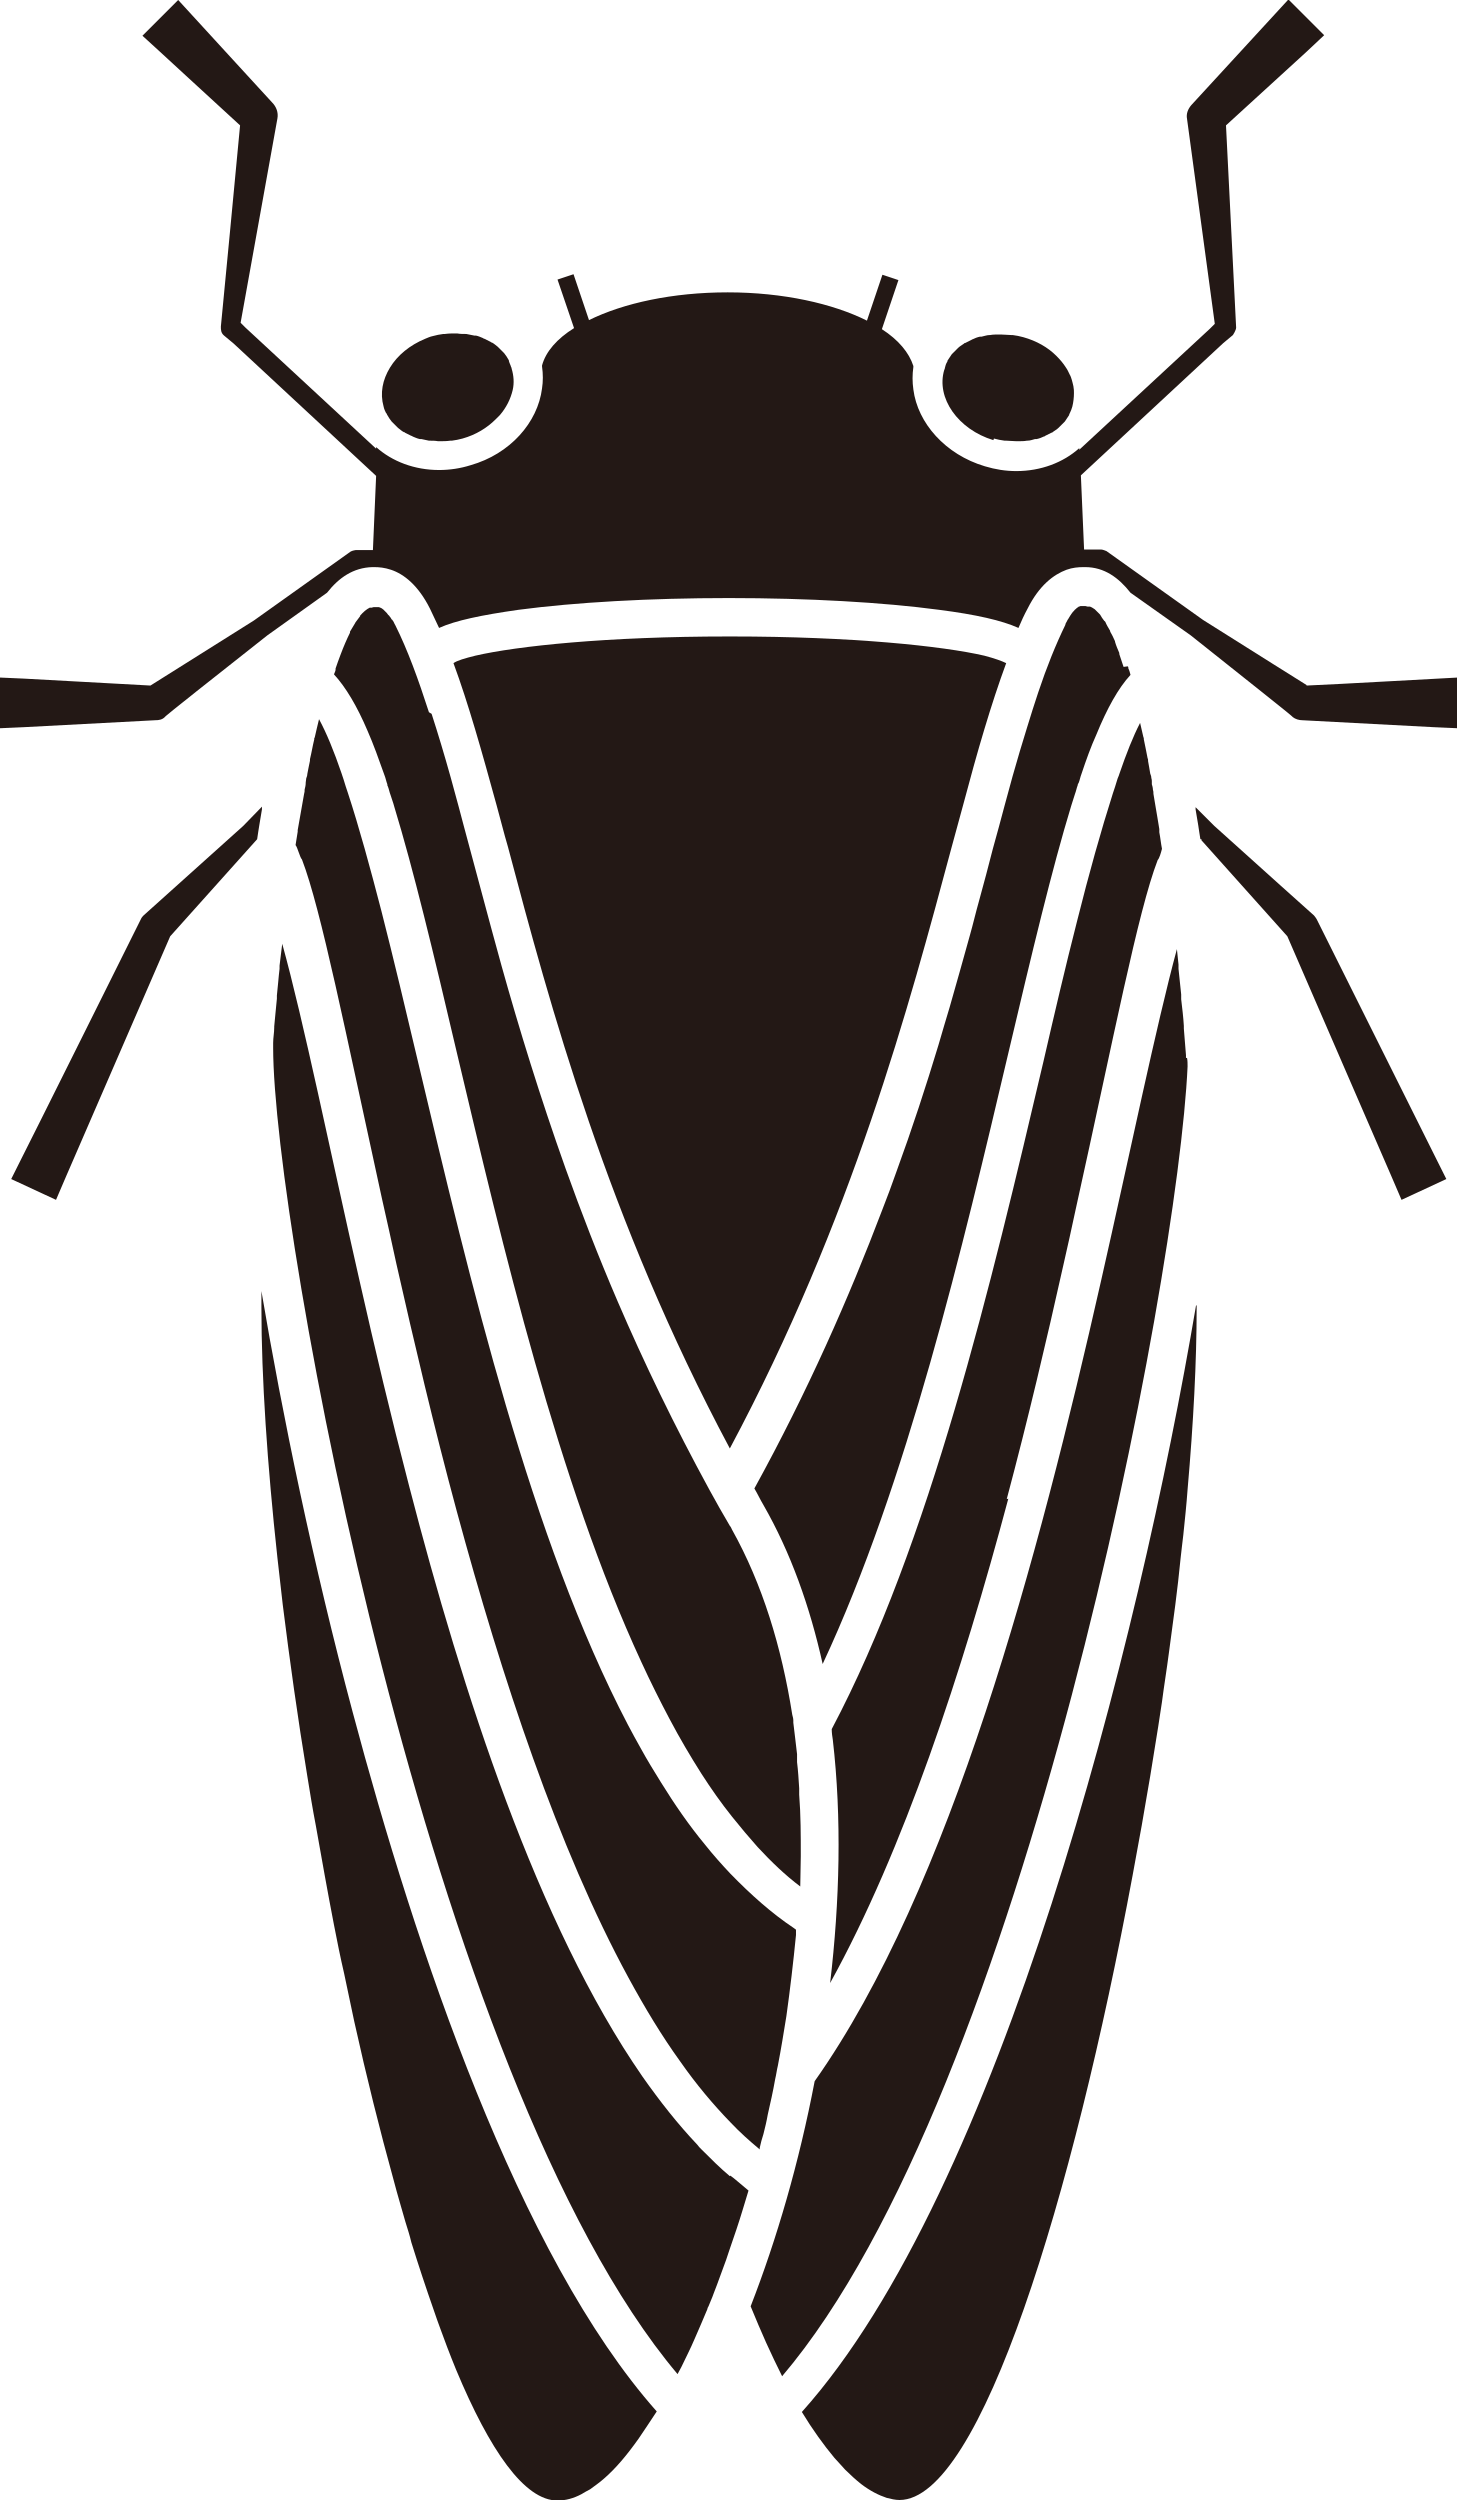
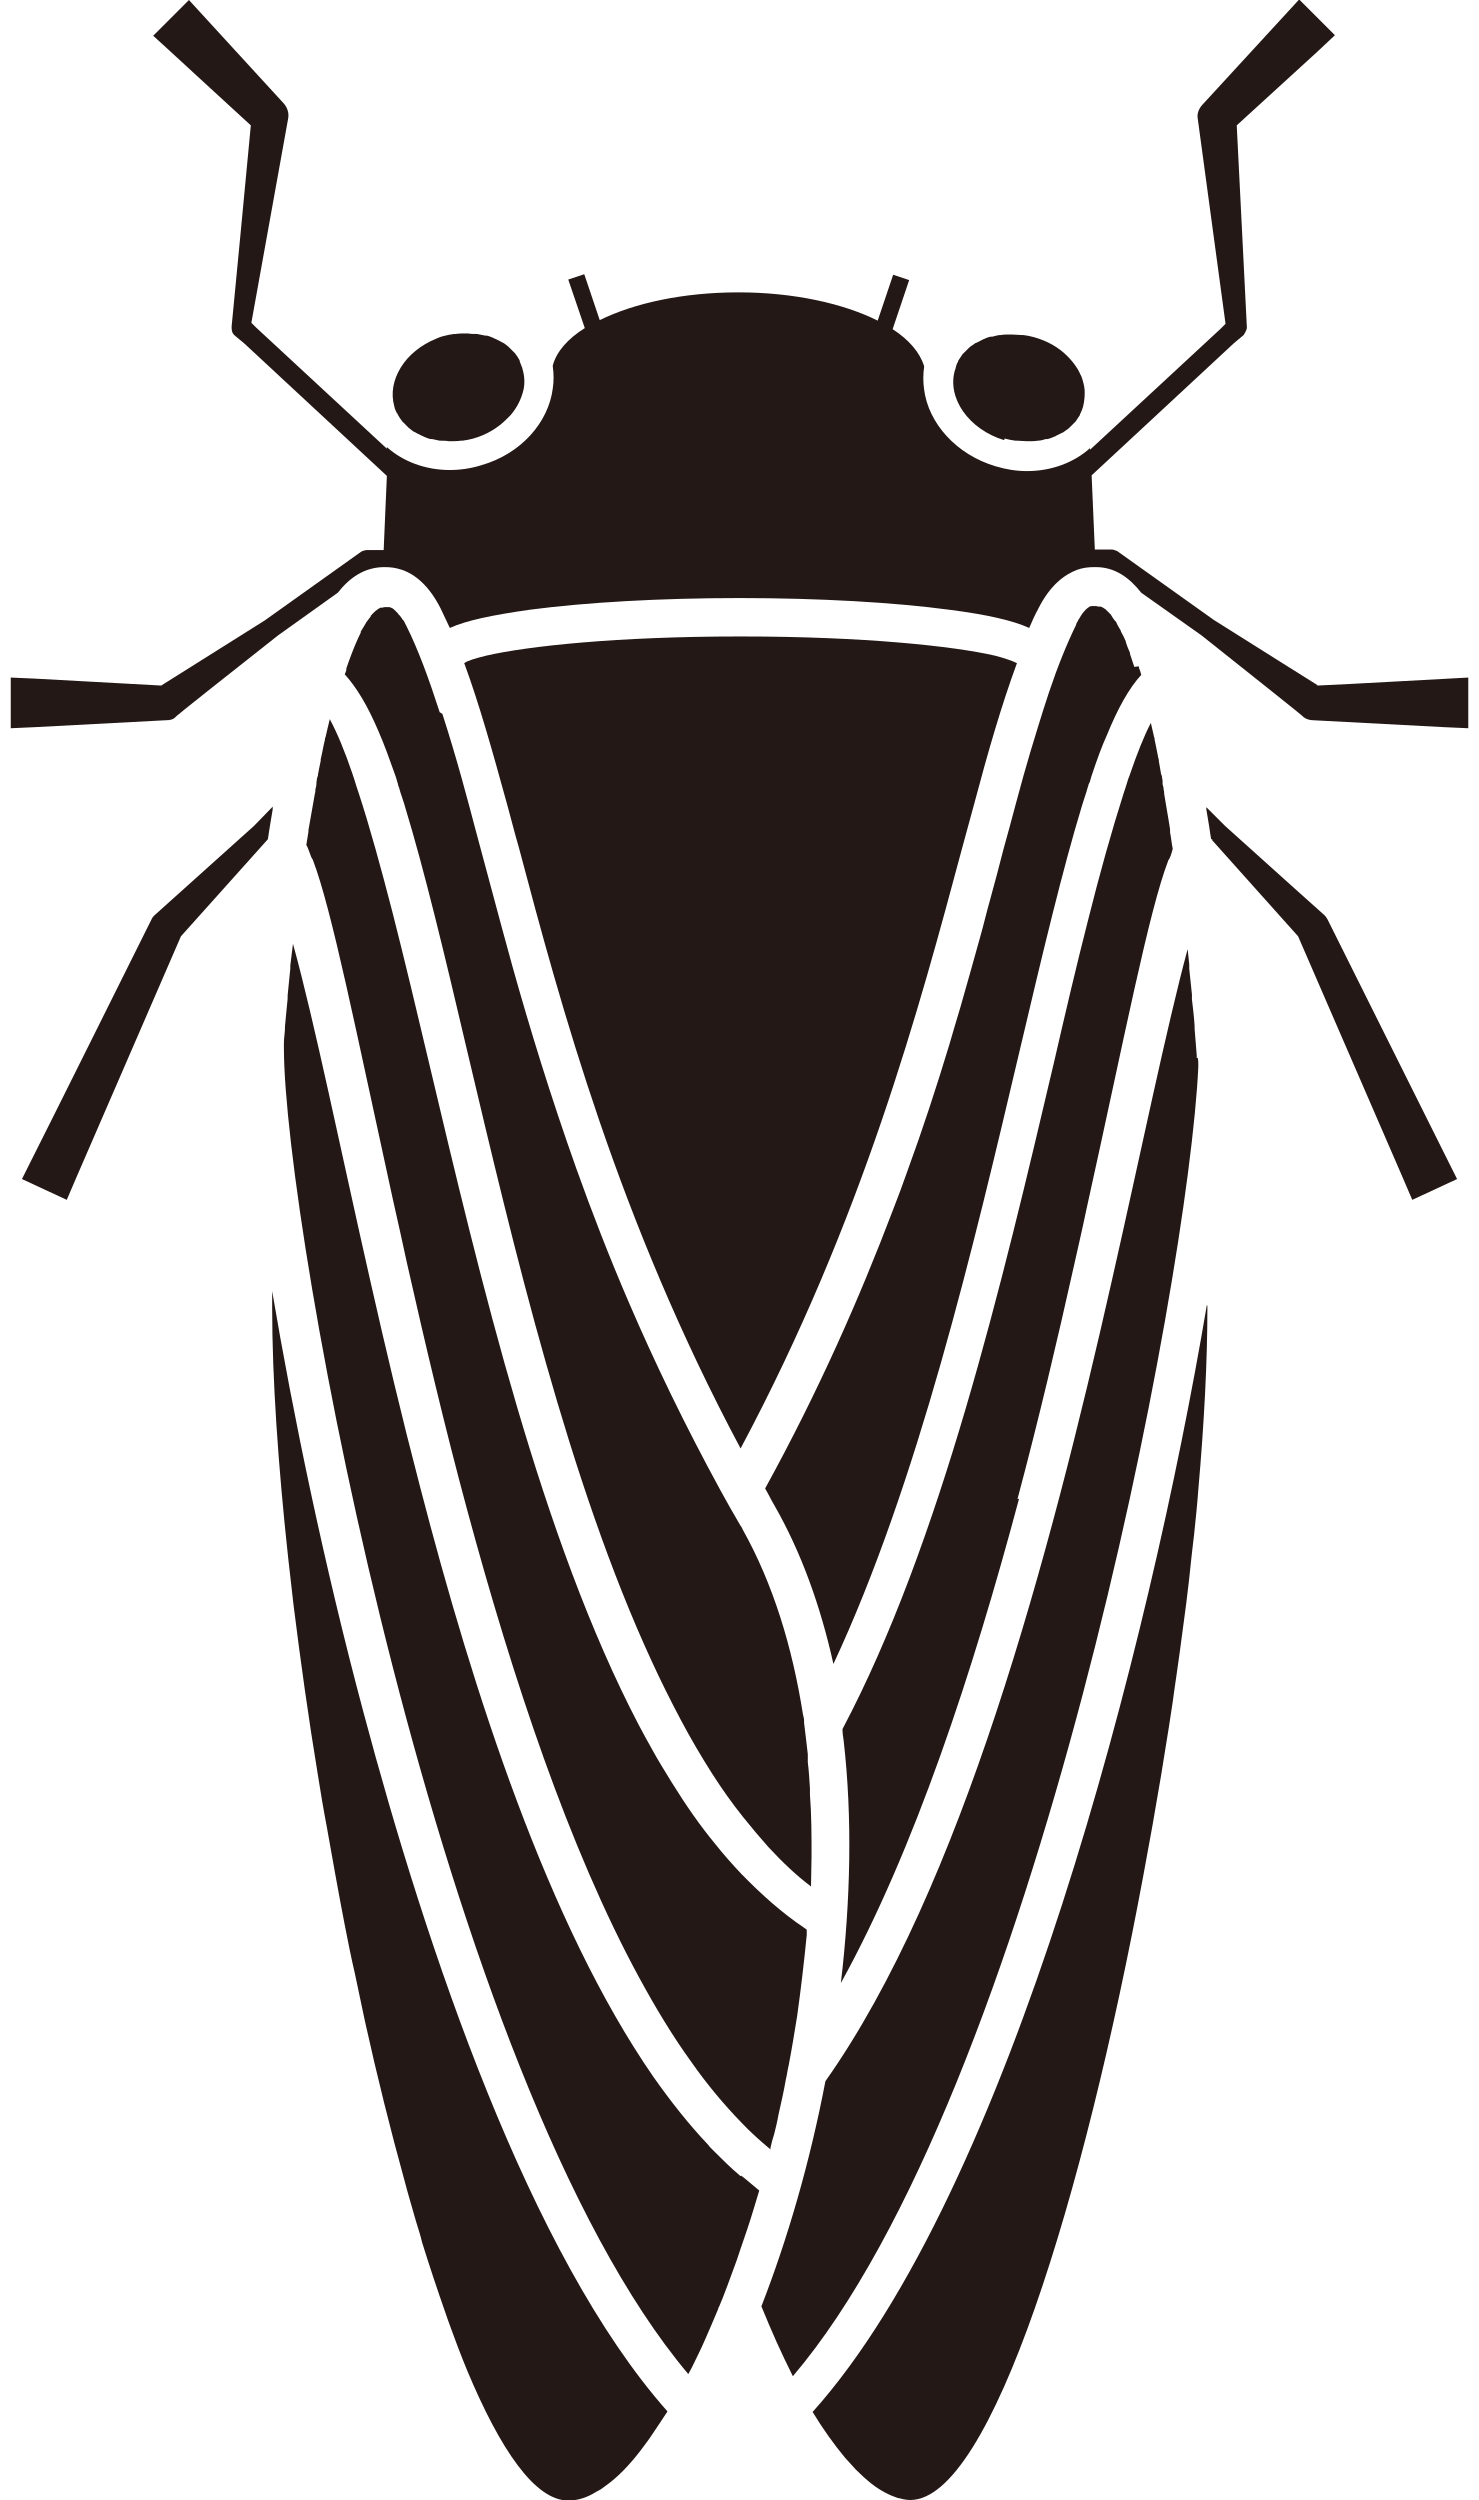
- <svg xmlns="http://www.w3.org/2000/svg" id="Layer_2" data-name="Layer 2" viewBox="0 0 27.31 46.86">
+ <svg xmlns="http://www.w3.org/2000/svg" id="Layer_2" data-name="Layer 2" viewBox="0 0 27.31 46.86" width="55" height="93">
  <defs>
    <style>
      .cls-1 {
        fill: #231815;
      }
    </style>
  </defs>
  <g id="Layer_1-2" data-name="Layer 1">
    <g>
      <path class="cls-1" d="M4.91,15.12l-.35.36-1.87,1.68s-.04.04-.05.07c-.01.02-2.21,4.44-2.23,4.47l-.2.4.84.39.18-.42,1.96-4.52,1.63-1.82h0s0,0,0,0c.01-.09.03-.18.04-.26.02-.1.03-.2.05-.3,0-.01,0-.03,0-.04Z" />
      <path class="cls-1" d="M24.49,12.84c-.1-.06-.97-.61-1.94-1.22l-1.81-1.29s-.07-.03-.1-.03h-.32s-.06-1.39-.06-1.39l2.67-2.48.18-.15s.06-.09.06-.14c0-.02-.15-3.01-.19-3.79l1.51-1.38.33-.31-.67-.67c-.21.23-1.58,1.72-1.82,1.98-.06.07-.1.16-.08.26l.52,3.84-.09.09-2.45,2.27v-.03c-.3.27-.72.43-1.18.43-.2,0-.39-.03-.59-.09-.74-.22-1.26-.81-1.34-1.44-.02-.14-.02-.28,0-.42,0,0,0-.01,0-.02h0c-.08-.25-.28-.49-.59-.69l.31-.92-.3-.1-.29.86c-.64-.32-1.57-.53-2.61-.53-1.03,0-1.95.2-2.6.52l-.29-.86-.3.1.31.91c-.32.2-.53.44-.6.7h0s0,.01,0,.02c.02.14.02.28,0,.41-.08.64-.6,1.23-1.34,1.44-.19.06-.39.09-.59.09-.46,0-.88-.16-1.18-.43v.03s-2.45-2.27-2.45-2.27l-.09-.09c.03-.17.69-3.83.69-3.83.02-.11-.02-.22-.1-.3C4.92,1.72,3.51.19,3.34,0l-.67.67c.18.16,1.4,1.29,1.83,1.68-.03.35-.36,3.77-.36,3.77,0,.06,0,.12.06.17l.18.15,2.67,2.48-.06,1.39h-.32s-.07.01-.1.03l-1.81,1.29-1.94,1.22-2.37-.13-.45-.02v.95s.45-.02.45-.02l2.46-.13c.07,0,.13-.01.18-.06-.02,0,.97-.78,1.92-1.53l1.12-.8c.22-.28.49-.47.85-.48,0,0,.02,0,.03,0h0c.1,0,.2.01.32.05.24.08.51.29.73.73.06.12.11.24.17.36.31-.14.79-.24,1.49-.34,1.06-.14,2.46-.22,3.94-.22,1.49,0,2.89.08,3.94.22.7.09,1.18.2,1.49.34.05-.12.11-.25.17-.36.22-.44.49-.64.73-.73.11-.04.22-.05.32-.05,0,0,.02,0,.03,0,.36,0,.63.2.85.48l1.13.8c.94.75,1.93,1.53,1.91,1.53.05.04.12.06.18.06l2.46.13.45.02v-.95c-.23.01-2.31.13-2.83.15Z" />
      <path class="cls-1" d="M24.68,17.23s-.03-.05-.05-.07c0,0-1.04-.93-1.87-1.68l-.35-.35s0,.03,0,.04c.02.1.03.2.05.3.01.09.03.18.04.26,0,0,0,0,0,0h0s0,0,0,0h0s.02,0,.02,0v.02s0,0,0,0l1.61,1.8,1.96,4.52.18.42.84-.39-.2-.4s-2.22-4.45-2.23-4.47Z" />
      <path class="cls-1" d="M22.42,24.46c-1.08,6.4-3.68,16.61-7.39,20.75.2.33.41.62.61.86.07.08.14.15.2.22.1.1.2.19.3.27.17.13.33.21.48.26.08.02.16.04.24.04,1.52,0,3.25-5.68,4.37-11.71.06-.31.11-.62.17-.93.05-.31.11-.62.16-.93s.1-.62.15-.93c.02-.15.05-.31.07-.46.04-.31.09-.61.13-.92.04-.3.08-.6.12-.9.04-.3.07-.59.1-.88.02-.15.03-.29.05-.43.03-.29.06-.57.08-.85.11-1.25.17-2.41.17-3.4,0,0,0,0,0-.01,0,0,0-.02,0-.03Z" />
      <path class="cls-1" d="M22.23,19.83s0-.04,0-.05c-.01-.17-.03-.33-.04-.5,0-.02,0-.03,0-.05-.01-.17-.03-.33-.05-.5,0-.03,0-.06,0-.09-.02-.16-.03-.32-.05-.48,0-.03,0-.06,0-.08-.01-.1-.02-.19-.03-.29-.39,1.44-.88,3.83-1.42,6.21-1.17,5.18-2.82,11.4-5.37,15.01-.29,1.52-.71,2.96-1.2,4.22.1.24.19.46.29.68.1.22.2.43.3.63,4.53-5.33,7.42-20.55,7.6-24.55,0-.05,0-.11-.01-.16Z" />
      <path class="cls-1" d="M21.06,12.5c-.03-.08-.05-.16-.08-.24,0,0,0-.01,0-.02-.03-.07-.06-.14-.08-.21,0,0,0,0,0-.01-.03-.07-.06-.13-.09-.18,0,0,0-.02-.01-.03-.03-.05-.06-.1-.08-.15,0,0-.01-.02-.02-.02-.03-.04-.06-.08-.08-.12,0,0,0,0-.01-.01-.03-.03-.06-.06-.09-.09,0,0,0,0,0,0-.03-.02-.06-.04-.09-.05,0,0,0,0-.01,0-.01,0-.02,0-.03,0-.02,0-.03-.01-.05-.01,0,0,0,0,0,0,0,0,0,0-.01,0,0,0-.02,0-.02,0,0,0-.02,0-.03,0,0,0-.02,0-.02,0,0,0-.02,0-.03.01,0,0-.02,0-.02.01,0,0-.02.01-.03.02,0,0-.01.01-.02.02-.01,0-.02.02-.03.03,0,0-.01.01-.02.02-.01.01-.02.03-.03.04,0,0-.01.02-.02.03-.01.02-.02.03-.03.05,0,0-.01.02-.02.03-.01.03-.03.05-.04.08,0,0,0,0,0,.01-.18.37-.35.79-.51,1.27-.07.21-.14.43-.21.66-.09.29-.18.59-.27.91-.05.18-.1.36-.15.55-.07.26-.14.53-.22.81-.08.32-.17.65-.26.98-.06.21-.11.43-.17.64-.12.44-.25.89-.38,1.35-.07.23-.14.47-.21.71-.23.76-.49,1.56-.79,2.38-.08.23-.17.47-.26.7-.63,1.66-1.4,3.41-2.4,5.23.06.1.11.21.17.31.51.89.87,1.9,1.11,2.98,1.58-3.38,2.63-7.84,3.48-11.45.45-1.91.82-3.46,1.18-4.64.02-.07.05-.15.07-.22.02-.05.03-.11.05-.16,0-.02.01-.03.02-.05.02-.05.03-.11.05-.16.09-.27.18-.52.28-.74.2-.49.41-.87.64-1.12-.01-.04-.02-.08-.04-.12,0-.01,0-.03-.01-.04Z" />
      <path class="cls-1" d="M18.87,28.1c.4-1.5.75-2.99,1.06-4.38.08-.36.16-.7.23-1.04.72-3.25,1.17-5.6,1.54-6.56.03-.03.06-.13.08-.21-.02-.1-.03-.21-.05-.31,0-.02,0-.04,0-.06-.02-.14-.05-.29-.07-.42,0,0,0,0,0,0-.01-.08-.03-.16-.04-.24,0-.03,0-.05-.01-.08,0-.03-.01-.07-.02-.1,0-.01,0-.03,0-.05,0-.02,0-.04-.01-.07,0-.03-.01-.05-.02-.08-.01-.08-.03-.16-.04-.23,0-.02,0-.04-.01-.06-.02-.12-.05-.24-.07-.35,0-.02,0-.03-.01-.05-.02-.09-.04-.18-.06-.26-.13.25-.26.58-.39.96-.01.04-.03.07-.04.11-.01.04-.03.09-.04.13-.01.04-.03.08-.04.12-.22.69-.45,1.51-.67,2.39-.22.86-.43,1.76-.63,2.63-.98,4.17-2.13,9.04-3.97,12.52,0,.07.01.14.02.2.17,1.47.13,3.03-.05,4.56,1.38-2.5,2.47-5.82,3.34-9.08Z" />
      <path class="cls-1" d="M5.89,13.84s0,.02,0,.02c-.03.12-.05.25-.08.37,0,.01,0,.02,0,.03-.02.08-.03.16-.05.25,0,.03-.01.05-.02.08,0,.03-.01.05-.01.08,0,0,0,0,0,.01,0,.04-.01.08-.02.12,0,.03,0,.05-.01.08-.04.22-.08.45-.12.68,0,0,0,.02,0,.03-.01.08-.03.17-.04.25.04.05.08.23.12.27.36.94.81,3.21,1.5,6.36.09.4.18.8.27,1.22.33,1.46.7,3.04,1.13,4.63.85,3.14,1.9,6.32,3.22,8.75.31.57.63,1.1.97,1.57.3.43.62.81.95,1.15.17.18.35.34.53.49,0,0,0,0,.01.01,0-.01,0-.02,0-.03h0c.02-.09.04-.17.07-.26.03-.12.06-.24.08-.36.05-.22.1-.44.14-.67.02-.08.03-.17.05-.25.06-.31.11-.62.16-.93.07-.5.13-1.01.18-1.52,0-.03,0-.06,0-.1l-.04-.03c-.42-.28-.81-.63-1.19-1.02-.16-.17-.33-.36-.48-.55-.29-.35-.56-.74-.82-1.16-.13-.21-.26-.42-.38-.64-.08-.14-.16-.29-.24-.44-1.82-3.48-2.96-8.31-3.94-12.45-.22-.93-.45-1.9-.68-2.8-.21-.81-.42-1.58-.63-2.22-.01-.04-.03-.08-.04-.12-.01-.04-.03-.09-.04-.13-.01-.04-.03-.08-.04-.12-.14-.41-.28-.75-.42-1.01-.03.11-.05.22-.08.34Z" />
      <path class="cls-1" d="M4.9,24.19c0,.11,0,.21,0,.32,0,1.32.11,2.94.3,4.69.03.29.07.59.1.88.13,1.04.28,2.12.46,3.21.05.31.1.62.16.93.11.62.22,1.24.34,1.86.06.31.12.61.19.91.06.3.13.6.19.9.23,1.04.48,2.04.74,2.98.07.27.15.53.22.78.04.13.08.25.11.38.14.45.28.87.42,1.27.08.24.17.47.25.69.06.15.11.29.17.43.63,1.51,1.28,2.45,1.9,2.45.15,0,.3-.04.45-.12.05-.03.1-.06.16-.09.08-.06.17-.12.26-.2.22-.19.43-.44.65-.75.11-.16.22-.33.34-.51-2.59-2.92-4.52-8.68-5.7-13.11-.74-2.77-1.32-5.58-1.71-7.89Z" />
      <path class="cls-1" d="M8.04,13.35c-.2-.62-.4-1.17-.63-1.63-.02-.03-.03-.07-.05-.09,0,0-.01-.02-.02-.02-.01-.02-.02-.04-.04-.06,0,0-.01-.02-.02-.02-.01-.01-.02-.03-.03-.04,0,0-.01-.01-.02-.02-.01-.01-.02-.02-.03-.03,0,0-.01-.01-.02-.02-.01,0-.02-.02-.03-.02,0,0-.01,0-.02-.01-.01,0-.02-.01-.03-.01,0,0-.01,0-.02,0,0,0-.02,0-.03,0,0,0-.02,0-.02,0,0,0,0,0-.01,0,0,0,0,0,0,0-.02,0-.03,0-.05.01-.01,0-.02,0-.03,0,0,0,0,0-.01,0-.06.03-.12.08-.18.15,0,0,0,0,0,.01-.03.04-.06.08-.09.12,0,0,0,.01-.01.02-.03.05-.06.1-.09.15,0,0,0,.01,0,.02-.06.12-.12.26-.18.42,0,0,0,0,0,0-.03.08-.06.16-.09.25,0,0,0,.02,0,.02,0,.03-.02.06-.03.09.22.24.43.59.63,1.06.11.25.21.53.32.84.02.05.03.11.05.16,0,.01,0,.03.01.04.02.05.03.11.05.16.02.07.05.14.07.22.36,1.18.73,2.72,1.18,4.64.85,3.59,1.89,8.02,3.45,11.39.17.37.35.73.53,1.07.19.36.39.7.6,1.03.18.28.37.55.57.8.16.2.32.39.48.57.26.28.52.53.8.74h0c0-.19.01-.38.01-.57,0-.39,0-.77-.03-1.15,0-.04,0-.08,0-.12-.01-.16-.02-.33-.04-.49,0-.03,0-.05,0-.08,0-.02,0-.05,0-.07-.02-.2-.05-.4-.07-.59,0-.01,0-.03,0-.04,0-.04-.01-.07-.02-.11-.2-1.27-.56-2.45-1.13-3.47-.01-.02-.02-.05-.04-.07-.13-.22-.26-.45-.38-.67-.66-1.21-1.23-2.39-1.72-3.53-.37-.86-.69-1.69-.98-2.5-.48-1.35-.87-2.62-1.2-3.8-.26-.94-.49-1.82-.71-2.63-.03-.12-.06-.23-.09-.34-.05-.19-.1-.37-.15-.55-.12-.43-.24-.83-.36-1.2Z" />
      <path class="cls-1" d="M13.68,40.79c-.18-.15-.35-.32-.53-.5-.03-.03-.06-.06-.08-.09h0c-.36-.38-.7-.81-1.03-1.28-1.97-2.85-3.37-7.2-4.37-11.06-.34-1.3-.65-2.61-.93-3.85-.55-2.42-1.05-4.88-1.45-6.32-.02.14-.03.27-.05.41,0,.02,0,.04,0,.06-.02.16-.03.33-.05.5,0,.02,0,.04,0,.06-.02.17-.03.34-.05.52,0,0,0,.01,0,.02,0,.1-.02.19-.02.29v.09c0,3.35,2.92,19.33,7.58,24.86.02-.04.05-.09.07-.13.08-.17.17-.34.25-.53.08-.18.16-.37.24-.56,0-.02.01-.03.02-.05.03-.08.07-.16.1-.25.08-.2.15-.41.23-.62.02-.06.04-.12.06-.18.09-.26.18-.52.26-.79.03-.11.07-.22.1-.33l-.25-.21s-.06-.05-.09-.07Z" />
      <path class="cls-1" d="M18.63,8.22h0c.07.02.13.03.2.04,0,0,.02,0,.03,0,.06,0,.12.01.19.01,0,0,.01,0,.02,0,0,0,.01,0,.02,0,.05,0,.11,0,.16-.01,0,0,0,0,.01,0,.05,0,.1-.02.14-.03.01,0,.02,0,.03,0,.05-.01.1-.03.14-.05,0,0,.02,0,.02-.01.04-.02.08-.04.12-.06,0,0,.02,0,.02-.01.04-.03.08-.05.11-.08,0,0,.01-.01.02-.02.03-.03.06-.06.09-.09,0,0,0,0,.01-.01.03-.04.05-.08.08-.12,0,0,0-.02.01-.03.02-.04.04-.09.05-.13.02-.08.03-.17.03-.25,0-.04,0-.08-.01-.13s-.02-.08-.03-.12c-.01-.03-.02-.07-.04-.1-.02-.04-.04-.09-.07-.13,0,0,0,0,0,0-.05-.08-.11-.15-.18-.22,0,0,0,0,0,0-.16-.16-.37-.28-.62-.35-.07-.02-.13-.03-.2-.04,0,0-.02,0-.03,0-.06,0-.12-.01-.19-.01-.01,0-.02,0-.04,0-.05,0-.11,0-.16.01,0,0,0,0-.01,0-.05,0-.1.02-.15.03-.01,0-.02,0-.03,0-.05.01-.1.03-.14.05,0,0-.01,0-.02.01-.04.02-.08.04-.12.06,0,0-.02,0-.02.01-.04.03-.08.05-.11.08,0,0-.01.01-.02.02-.03.03-.06.06-.09.09,0,0,0,0-.01.01-.03.04-.05.08-.08.12,0,0,0,.02-.01.03-.02.03-.03.07-.04.11,0,0,0,.02-.01.03,0,0,0,0,0,0-.16.53.26,1.12.92,1.32Z" />
      <path class="cls-1" d="M7.25,7.75s0,.02.01.03c.02.04.05.08.08.12,0,0,0,0,.01.01.03.03.06.06.09.09,0,0,.01.01.02.02.04.03.07.06.11.08,0,0,.02,0,.02.01.04.02.08.04.12.06,0,0,.02,0,.02.01.05.02.09.04.14.05.01,0,.02,0,.03,0,.05.01.09.02.14.03,0,0,0,0,.01,0,.05,0,.11,0,.16.01,0,0,.01,0,.02,0,0,0,.01,0,.02,0,.06,0,.12,0,.19-.01,0,0,.02,0,.03,0,.07-.01.13-.02.2-.04.25-.07.46-.2.62-.36.03-.03.05-.05.08-.08.12-.14.2-.3.24-.47.03-.13.02-.27-.02-.4,0,0,0-.02-.01-.03-.01-.04-.03-.07-.04-.11,0,0,0-.02-.01-.03-.02-.04-.05-.08-.08-.12,0,0,0,0-.01-.01-.03-.03-.06-.06-.09-.09,0,0-.01-.01-.02-.02-.04-.03-.07-.06-.11-.08,0,0-.02,0-.02-.01-.04-.02-.08-.04-.12-.06,0,0-.02,0-.02-.01-.05-.02-.09-.04-.14-.05-.01,0-.02,0-.03,0-.05-.01-.1-.02-.15-.03,0,0,0,0-.01,0-.05,0-.11,0-.16-.01-.01,0-.02,0-.04,0-.06,0-.12,0-.19.01,0,0-.02,0-.03,0-.07.01-.13.02-.2.04,0,0,0,0,0,0-.05.01-.09.03-.14.05-.29.12-.52.31-.66.54-.14.23-.19.48-.12.73.01.05.03.09.05.13Z" />
      <path class="cls-1" d="M13.66,11.93c-2.29,0-3.97.18-4.75.36-.2.05-.34.09-.41.14.28.76.53,1.65.81,2.67.07.25.13.5.21.77.79,2.98,1.86,6.97,4.16,11.28,2.3-4.31,3.36-8.3,4.16-11.28.07-.26.14-.52.21-.77.27-1.02.53-1.91.81-2.67-.08-.04-.22-.09-.41-.14-.78-.18-2.47-.36-4.75-.36Z" />
    </g>
  </g>
</svg>
